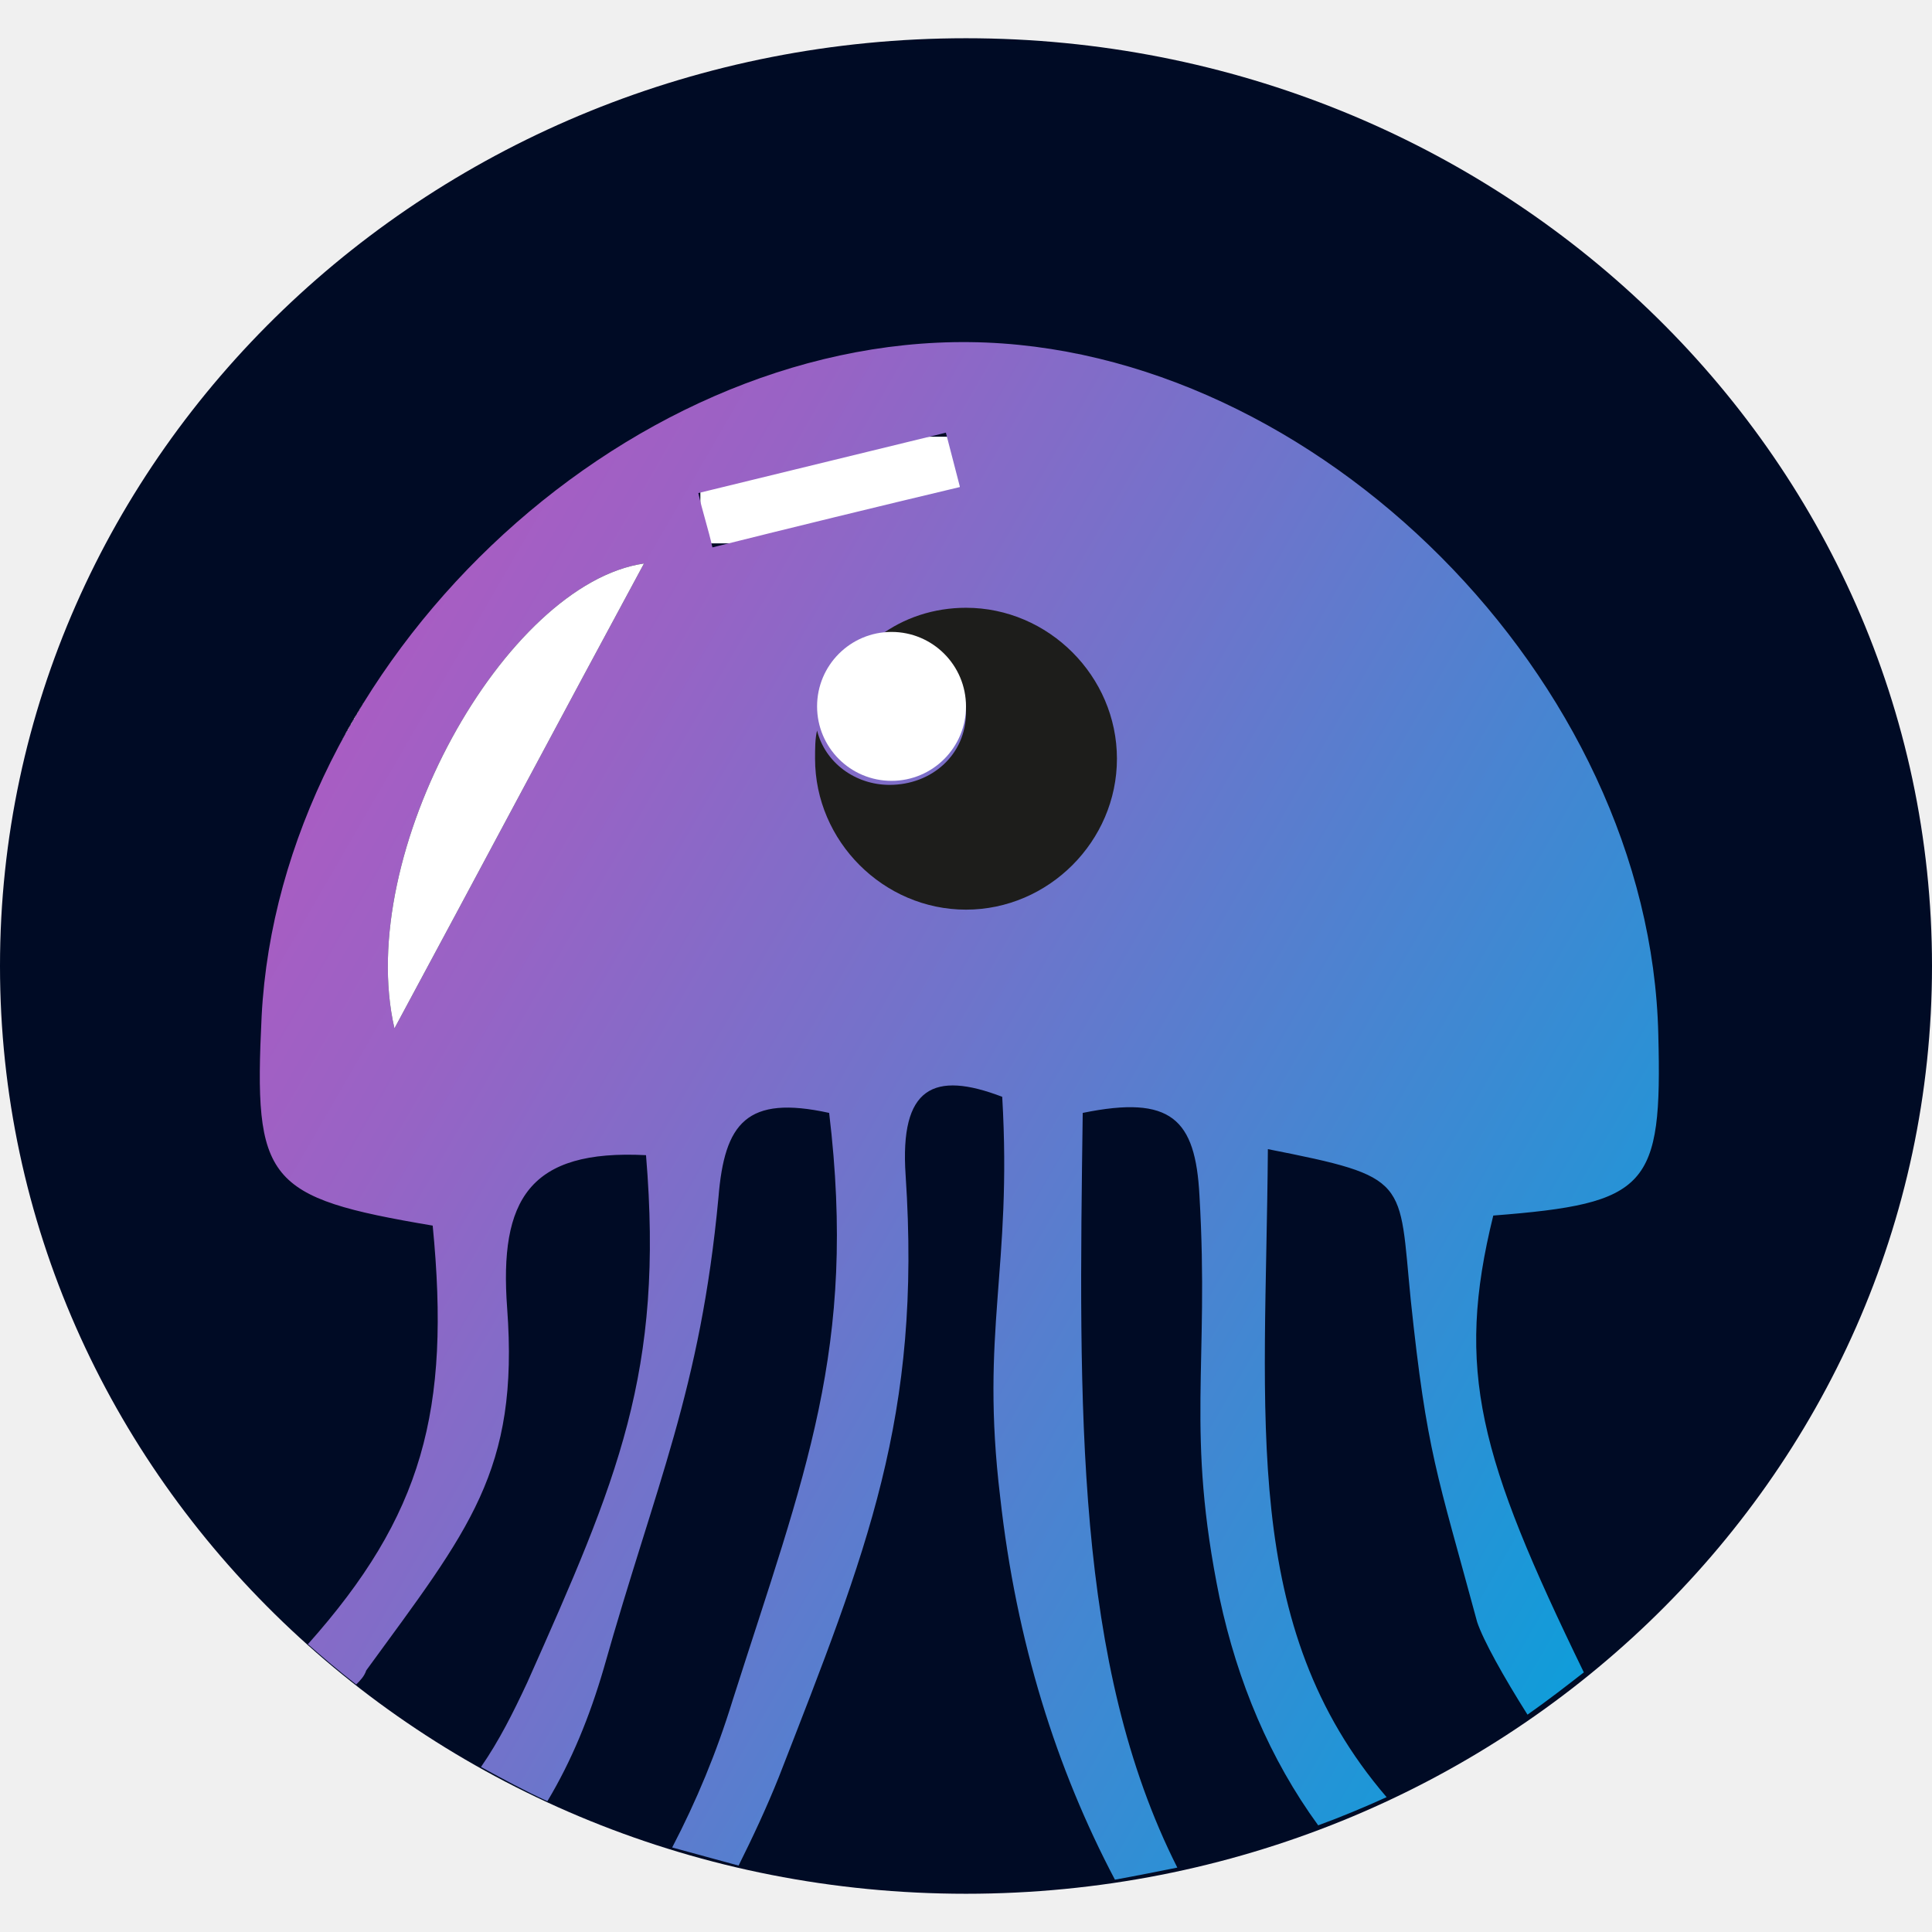
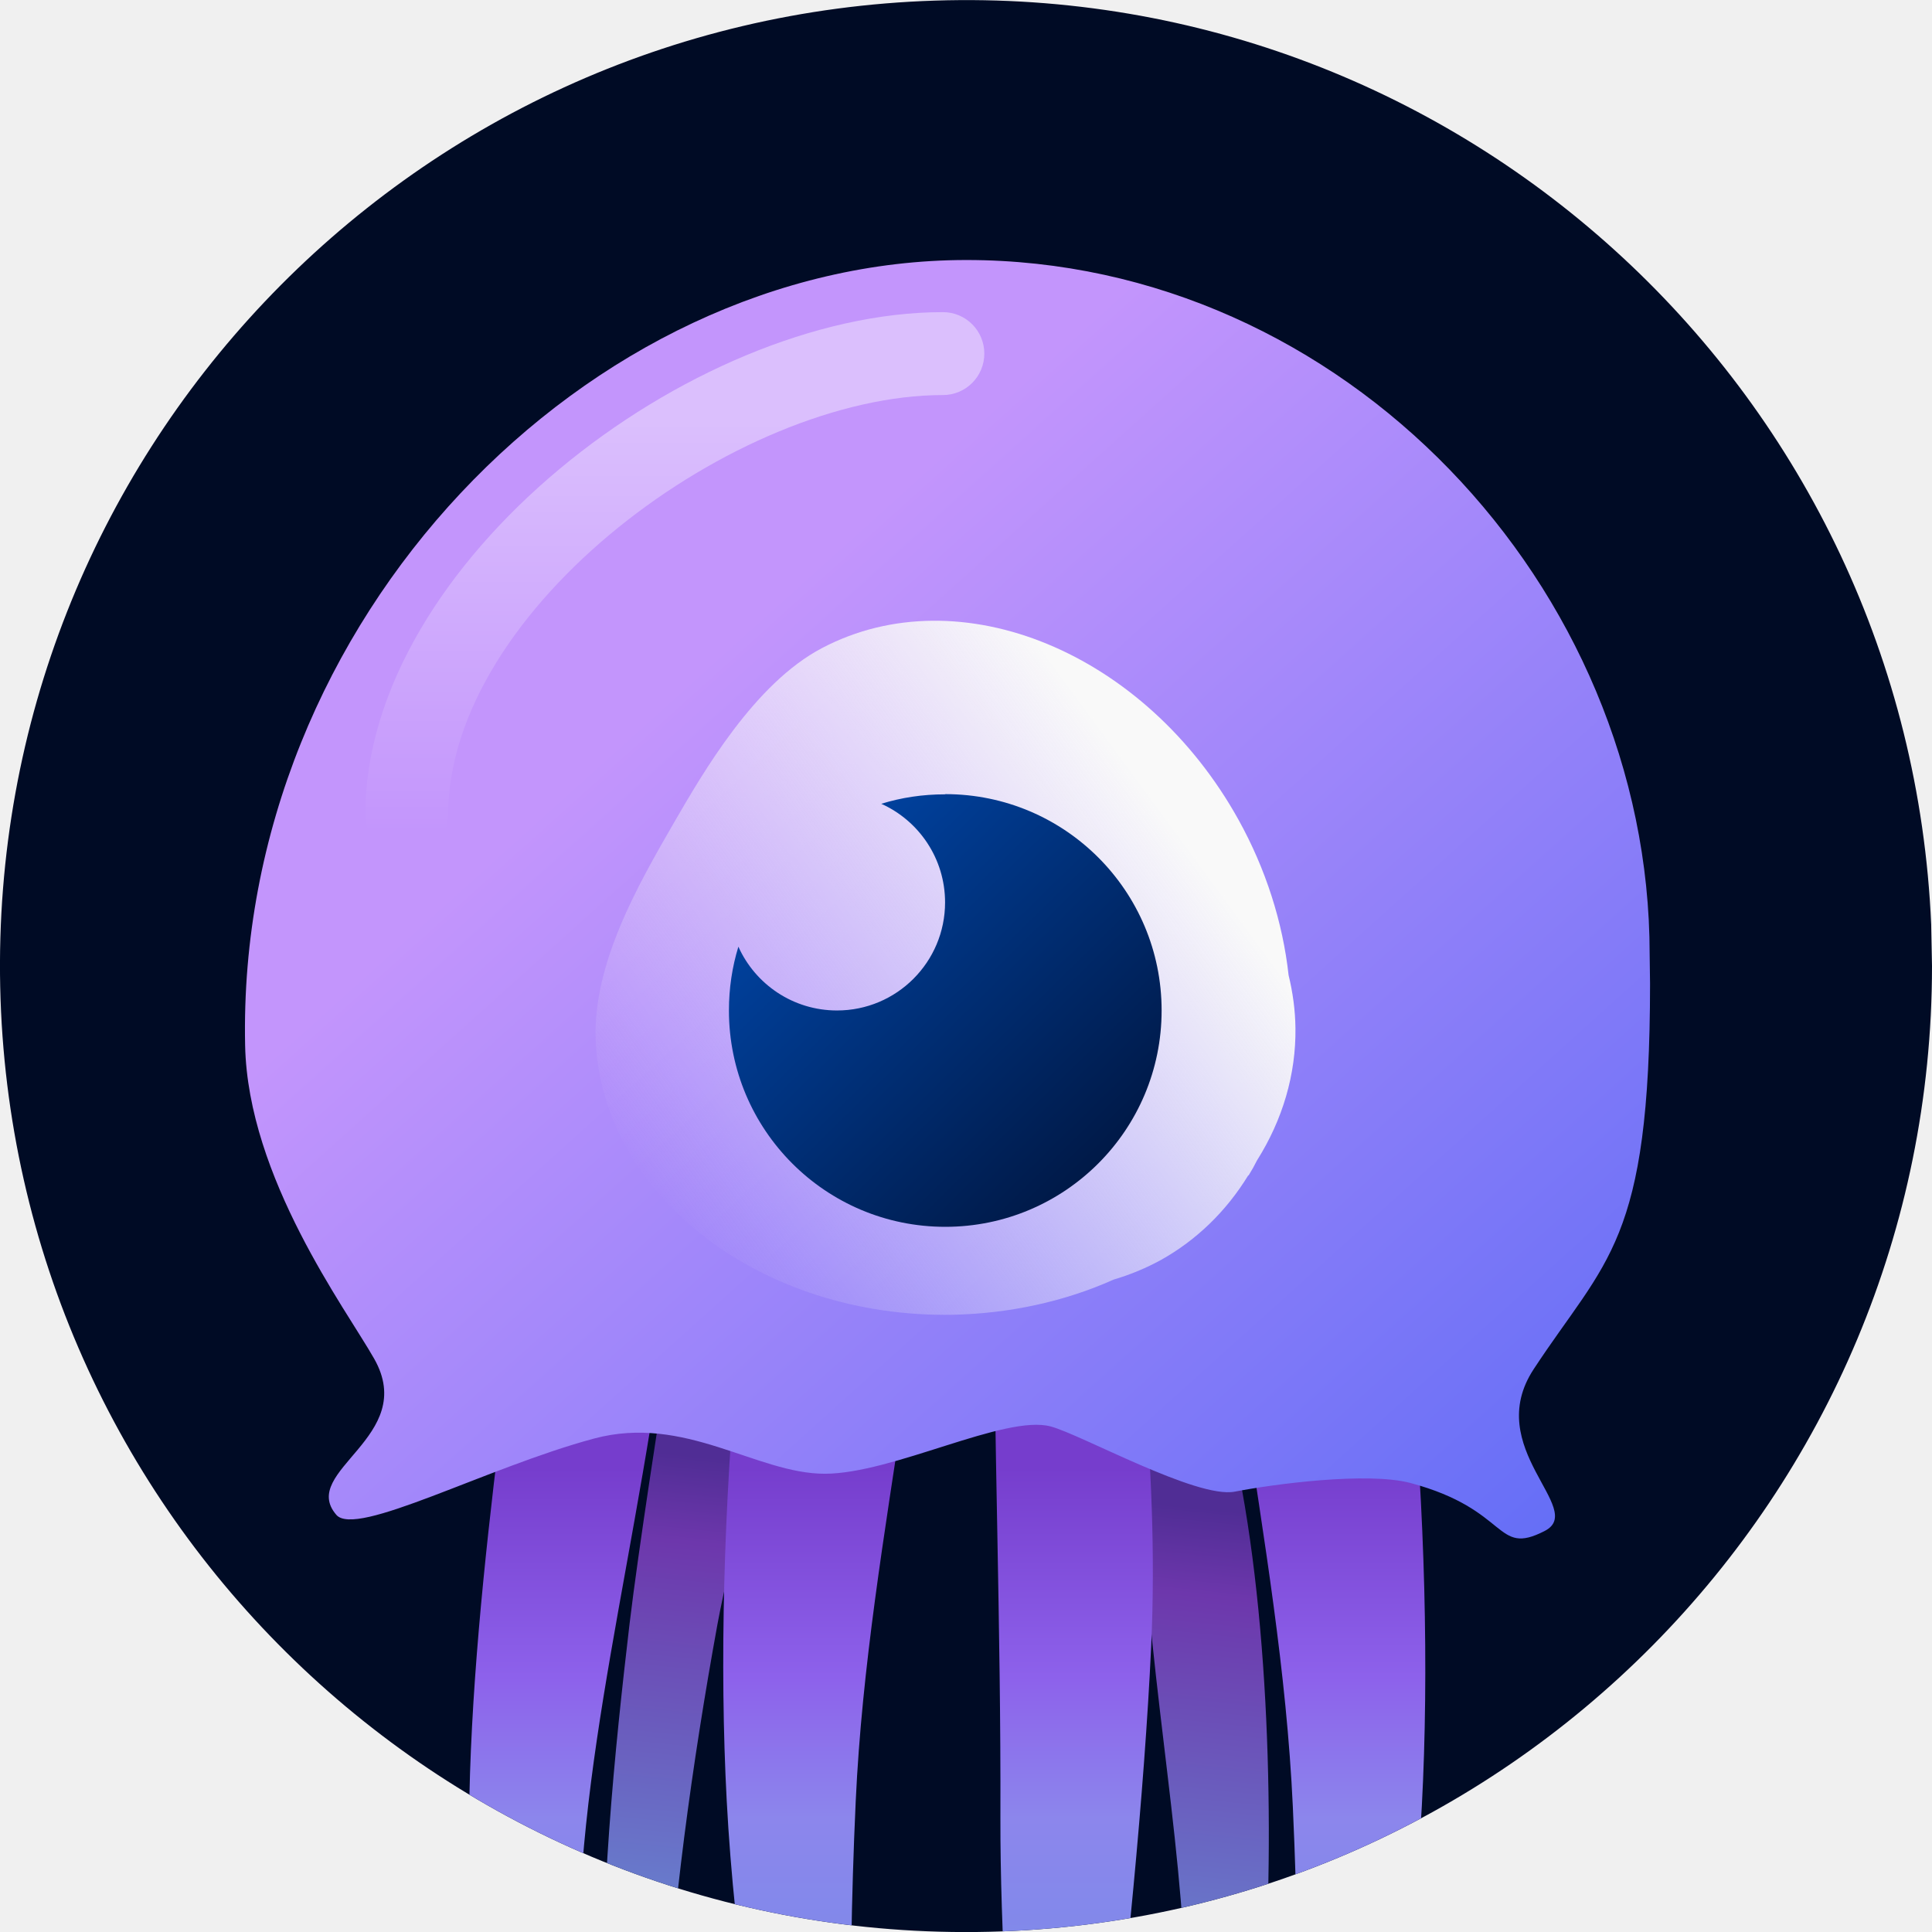
- <svg xmlns="http://www.w3.org/2000/svg" version="1.1" id="Layer_1" x="0px" y="0px" viewBox="0 0 96 96" style="enable-background:new 0 0 96 96;" xml:space="preserve">
-   <style type="text/css">
- 	.st0{opacity:0.2;fill-rule:evenodd;clip-rule:evenodd;fill:#131928;enable-background:new    ;}
- 	.st1{fill-rule:evenodd;clip-rule:evenodd;fill:url(#SVGID_1_);}
- 	.st2{fill:#000B25;}
- 	.st3{fill:#FFFFFF;}
- 	.st4{fill:url(#SVGID_00000095336865710271825490000009683653333454385338_);}
- 	.st5{fill-rule:evenodd;clip-rule:evenodd;fill:#1D1D1B;}
- </style>
-   <path class="st0" d="M80,52c0,15.5-12.5,28-28,28c-15.1,0-27.5-12-28-27c0,0.3,0,0.7,0,1c0,16.6,13.4,30,30,30s30-13.4,30-30  S70.6,24,54,24c-0.3,0-0.7,0-1,0C68,24.5,80,36.9,80,52z" />
-   <linearGradient id="SVGID_1_" gradientUnits="userSpaceOnUse" x1="28" y1="90" x2="28" y2="50" gradientTransform="matrix(1 0 0 -1 0 98)">
-     <stop offset="0" style="stop-color:#FFFFFF;stop-opacity:0.4" />
-     <stop offset="1" style="stop-color:#FFFFFF;stop-opacity:0" />
-   </linearGradient>
-   <path class="st1" d="M48,12c-19.9,0-36,16.1-36,36c0,2.2-1.8,4-4,4c-2.2,0-4-1.8-4-4C4,23.7,23.7,4,48,4c2.2,0,4,1.8,4,4  C52,10.2,50.2,12,48,12z" />
-   <ellipse class="st2" cx="48" cy="48" rx="48" ry="46.1" />
-   <rect x="34.8" y="21.7" class="st3" width="12.9" height="5.3" />
-   <linearGradient id="SVGID_00000124123951135562400370000011621398912477202562_" gradientUnits="userSpaceOnUse" x1="-178.075" y1="163.402" x2="-111.501" y2="124.966" gradientTransform="matrix(1 0 0 -1 194 202)">
-     <stop offset="0" style="stop-color:#FFFFFF" />
-     <stop offset="0" style="stop-color:#A85DC3" />
-     <stop offset="0.15" style="stop-color:#9863C5" />
-     <stop offset="0.43" style="stop-color:#6F74CB" />
-     <stop offset="0.83" style="stop-color:#2D90D5" />
-     <stop offset="1" style="stop-color:#0F9DDA" />
-   </linearGradient>
-   <path style="fill:url(#SVGID_00000124123951135562400370000011621398912477202562_);" d="M82.4,51.4C82,33.8,65.4,17.2,48.2,17  C30.8,16.8,13.9,33,13,50.5c-0.4,8.2,0.2,9,8.5,10.4c0.9,9.2-0.5,14.4-6.2,20.8c0.8,0.7,1.5,1.3,2.4,2c0.2-0.2,0.4-0.4,0.5-0.7  c5.1-7,7.6-9.9,7-18c-0.4-5.4,1.1-7.9,6.9-7.6c0.9,10.8-1.4,16.1-5.9,26.2c-0.7,1.5-1.4,2.9-2.3,4.2c1.1,0.6,2.2,1.2,3.3,1.7  c1.2-2,2.1-4.2,2.8-6.6c2.6-9.2,4.8-13.8,5.7-23.4c0.3-3.7,1.4-5.1,5.5-4.2c1.4,11.7-1.2,17.9-4.8,29.2c-0.8,2.6-1.8,5-3,7.3  c1.1,0.3,2.2,0.6,3.3,0.9c0.7-1.4,1.4-2.9,2-4.4c4.4-11.3,7.1-17.9,6.3-29.9c-0.3-4.4,1.4-5.2,4.8-3.9c0.5,8.6-1.1,11.6-0.1,19.9  c0.8,7.2,2.8,13.5,5.7,19c1.1-0.2,2.1-0.4,3.1-0.6c-5.1-10.1-4.9-22.8-4.7-37.5c4.4-0.9,5.6,0.3,5.8,4.1c0.5,8.5-0.7,11.7,1,20  c0.9,4.2,2.5,8,4.9,11.3c1.1-0.4,2.3-0.9,3.4-1.4c-7.3-8.5-6-18.8-5.9-32.2c7.1,1.4,6.5,1.5,7.1,7.5c0.8,7.6,1.3,8.6,3.3,16  c0.3,0.9,1.3,2.7,2.5,4.6c1-0.7,1.9-1.4,2.8-2.1c-5.2-10.7-6.4-15-4.5-22.7C81.9,59.8,82.6,59,82.4,51.4L82.4,51.4z M19.6,51.1  C17.6,42.4,25.1,29,32,28C28,35.4,23.8,43.3,19.6,51.1L19.6,51.1z M35.4,27.2c-0.2-0.9-0.5-1.8-0.7-2.7c4.1-1,8.2-2,12.3-3l0.7,2.7  C43.5,25.2,39.4,26.2,35.4,27.2z" />
-   <path class="st3" d="M19.6,51.1C17.6,42.4,25.1,29,32,28C28,35.4,23.8,43.3,19.6,51.1L19.6,51.1z" />
-   <path class="st5" d="M48,30.2c-1.6,0-3.1,0.5-4.3,1.4c0.2,0,0.4,0,0.5,0c2.1,0,3.8,1.7,3.8,3.8S46.3,39,44.2,39  c-1.7,0-3.2-1.1-3.6-2.7c-0.1,0.4-0.1,0.9-0.1,1.4c0,4.1,3.4,7.5,7.5,7.5s7.5-3.4,7.5-7.5S52.1,30.2,48,30.2L48,30.2z" />
-   <circle class="st3" cx="44.3" cy="35.1" r="3.7" />
+ <svg xmlns="http://www.w3.org/2000/svg" xmlns:xlink="http://www.w3.org/1999/xlink" id="Layer_1" data-name="Layer 1" viewBox="0 0 96 96">
+   <defs>
+     <style>
+       .cls-1 {
+         fill: url(#linear-gradient-8);
+         fill-rule: evenodd;
+       }
+ 
+       .cls-1, .cls-2, .cls-3, .cls-4, .cls-5, .cls-6, .cls-7, .cls-8, .cls-9, .cls-10, .cls-11, .cls-12 {
+         stroke-width: 0px;
+       }
+ 
+       .cls-2 {
+         fill: url(#linear-gradient);
+       }
+ 
+       .cls-3 {
+         fill: url(#linear-gradient-6);
+       }
+ 
+       .cls-4 {
+         fill: url(#linear-gradient-5);
+       }
+ 
+       .cls-5 {
+         fill: none;
+       }
+ 
+       .cls-6 {
+         fill: #000b25;
+         isolation: isolate;
+       }
+ 
+       .cls-7 {
+         fill: url(#linear-gradient-2);
+       }
+ 
+       .cls-8 {
+         fill: url(#linear-gradient-7);
+       }
+ 
+       .cls-9 {
+         fill: url(#linear-gradient-3);
+       }
+ 
+       .cls-13 {
+         clip-path: url(#clippath);
+       }
+ 
+       .cls-10 {
+         fill: url(#linear-gradient-9);
+       }
+ 
+       .cls-11 {
+         fill: url(#linear-gradient-10);
+       }
+ 
+       .cls-12 {
+         fill: url(#linear-gradient-4);
+       }
+     </style>
+     <clipPath id="clippath">
+       <path class="cls-5" d="M96,48c0,26.31-21.18,47.71-47.48,48C22.21,96.28.58,75.33.01,49.03-.55,22.73,20.16.87,46.46.03c26.3-.85,48.37,19.63,49.5,45.92" />
+     </clipPath>
+     <linearGradient id="linear-gradient" x1="-2288.19" y1="3162.77" x2="-2290.72" y2="3187.18" gradientTransform="translate(4039.33 -5462.46) scale(1.75)" gradientUnits="userSpaceOnUse">
+       <stop offset="0" stop-color="#502d95" />
+       <stop offset=".1" stop-color="#6d37ac" />
+       <stop offset=".57" stop-color="#6786d1" />
+     </linearGradient>
+     <linearGradient id="linear-gradient-2" x1="-2273.52" y1="3164.28" x2="-2276.05" y2="3188.7" xlink:href="#linear-gradient" />
+     <linearGradient id="linear-gradient-3" x1="-1907.6" y1="2952.38" x2="-1907.6" y2="2974.59" gradientTransform="translate(4109.3 -6186.12) scale(2.12)" gradientUnits="userSpaceOnUse">
+       <stop offset="0" stop-color="#763dcd" />
+       <stop offset=".22" stop-color="#8d61eb" />
+       <stop offset=".37" stop-color="#8c86ec" />
+       <stop offset=".64" stop-color="#748ce8" />
+       <stop offset=".9" stop-color="#6ba1e6" />
+     </linearGradient>
+     <linearGradient id="linear-gradient-4" x1="-1918.74" x2="-1918.74" y2="2974.59" xlink:href="#linear-gradient-3" />
+     <linearGradient id="linear-gradient-5" x1="-1924.52" x2="-1924.52" y2="2974.59" xlink:href="#linear-gradient-3" />
+     <linearGradient id="linear-gradient-6" x1="-1913.35" x2="-1913.35" y2="2974.59" xlink:href="#linear-gradient-3" />
+     <linearGradient id="linear-gradient-7" x1="-1760.05" y1="3099.23" x2="-1732.19" y2="3130.18" gradientTransform="translate(3182.56 -5512.01) scale(1.79)" gradientUnits="userSpaceOnUse">
+       <stop offset="0" stop-color="#c395fc" />
+       <stop offset="1" stop-color="#4f65f5" />
+     </linearGradient>
+     <linearGradient id="linear-gradient-8" x1="-1360.35" y1="6519.82" x2="-1360.35" y2="6560.46" gradientTransform="translate(727.31 -3304.43) scale(.51)" gradientUnits="userSpaceOnUse">
+       <stop offset="0" stop-color="#fff" stop-opacity=".4" />
+       <stop offset="1" stop-color="#fff" stop-opacity="0" />
+     </linearGradient>
+     <linearGradient id="linear-gradient-9" x1="-1566.33" y1="4189.27" x2="-1591.42" y2="4207.71" gradientTransform="translate(1655.89 -4232.25) scale(1.02)" gradientUnits="userSpaceOnUse">
+       <stop offset="0" stop-color="#f9f9f9" />
+       <stop offset="1" stop-color="#f9f9f9" stop-opacity="0" />
+     </linearGradient>
+     <linearGradient id="linear-gradient-10" x1="-1366.19" y1="3503.63" x2="-1354.06" y2="3516.01" gradientTransform="translate(1993.05 -4967.71) scale(1.43)" gradientUnits="userSpaceOnUse">
+       <stop offset="0" stop-color="#0043a2" />
+       <stop offset="1" stop-color="#00133a" />
+     </linearGradient>
+   </defs>
+   <path id="path10669-9-1-9-9-9" class="cls-6" d="M96,48c0,26.31-21.18,47.71-47.48,48C22.21,96.28.58,75.33.01,49.03-.55,22.73,20.16.87,46.46.03c26.3-.85,48.37,19.63,49.5,45.92" />
+   <g class="cls-13">
+     <g>
+       <g id="g6130-1-5-2-8-6">
+         <path id="rect1318-7-5-3-3-5-9-9-8-5-7-5-2-3-7-5-7-0" class="cls-2" d="M37.95,70.69l-5.06-1.13s-1.17,7.43-1.61,11.15c-.71,6.02-1.57,14.34-1.23,20.71.37,7.01,2.29,13.76,2.92,13.76s-.34-4.29.1-13.75c.29-6.3,1.33-13.87,2.58-20.72.62-3.38,2.42-10.02,2.42-10.02h-.12Z" />
+         <path id="rect1318-7-5-3-2-9-6-5-0-9-1-8-7-1-9-7-6-1-49-4-2-4" class="cls-7" d="M59.31,70.16h1.55c2.08,7.76,2.47,18.96,2.02,27.4-.49,9.29-3.03,18.23-3.87,18.23s.45-5.69-.13-18.21c-.39-8.35-2.16-16.2-2.35-27.41h2.78Z" />
+       </g>
+       <g id="g33645-2-2-8-7-6-64-4-7-0-8-1">
+         <path id="rect1318-7-5-3-2-9-6-5-0-9-1-8-7-1-9-0-9-6-5-2-0" class="cls-9" d="M63.99,45.86h2.49c3.33,12.42,4.89,30.36,4.17,43.88-.79,14.88-4.85,29.2-6.2,29.2s.71-9.11-.21-29.17c-.62-13.38-4.41-25.95-4.7-43.91h4.46-.01Z" />
+         <path id="rect1318-7-5-3-2-7-1-8-9-8-6-5-8-0-1-3-0-5-4-9-9-4" class="cls-12" d="M42.77,45.59h-2.49c-3.33,12.42-4.89,30.36-4.17,43.88.79,14.88,4.85,29.2,6.2,29.2s-.71-9.11.21-29.17c.62-13.38,4.41-25.95,4.7-43.91h-4.46,0Z" />
+         <path id="rect1318-7-5-3-3-5-9-9-8-5-7-4-0-3-4-9-8" class="cls-4" d="M35.08,39.95l-5.67-2.02s-2.08,13.26-2.87,19.92c-1.26,10.75-3.75,25.61-3.14,36.99.67,12.53,4.09,24.58,5.22,24.58s-.6-7.67.18-24.56c.52-11.26,3.97-21.94,5.14-37.01.47-5.99,1.37-17.9,1.37-17.9h-.23Z" />
+         <path id="rect1318-7-5-3-8-6-4-6-9-2-6-9-4-62-4-0-6-6-7" class="cls-3" d="M53.81,45.86l-5.11.87s.68,9.93.68,15.58c0,9.16.36,18.42.33,28.03-.03,11.05,1.81,29.55,2.77,29.55s4.06-23.82,4.72-38.06c.44-9.5-.97-17.84-1.22-23.52-.22-5.06-.93-11.88-.93-11.88l-1.25-.58h0Z" />
+       </g>
+       <path id="path354-3-3-0-0-7-7-5-6-8-3-92-0-0" class="cls-8" d="M81.99,48.88c0,12.9-2.19,13.68-5.78,19.15-2.58,3.92,2.64,6.96.55,8.04-2.5,1.29-1.71-1.05-6.67-2.38-2.15-.57-6.84.06-8.74.43-1.88.36-7.61-2.83-9.14-3.24-2.27-.61-7.84,2.35-11.23,2.35s-6.94-2.96-11.46-1.75c-5.36,1.44-11.83,4.94-12.81,3.79-1.88-2.19,4.1-3.86,1.88-7.76-1.4-2.47-6.27-8.98-6.41-15.56-.45-21.16,17.07-39.03,35.84-39.03s33.95,16.28,33.95,34.49" />
+       <path id="path263-7-9-9-4-2-7-7-0-2-2-8" class="cls-1" d="M46.85,19.63c-10.25,0-24.58,10.61-24.58,20.86,0,1.14-.92,2.06-2.06,2.06s-2.06-.92-2.06-2.06c0-12.52,16.17-24.98,28.7-24.98,1.14,0,2.06.92,2.06,2.06s-.92,2.06-2.06,2.06Z" />
+       <path id="path354-6-6-5-8-1-1-2-1-4-8-1-2-4-7-6" class="cls-10" d="M62.02,58.41c-1.09,1.78-2.57,3.21-4.32,4.19-.75.41-1.54.74-2.36.98-2.45,1.1-5.2,1.69-7.99,1.75-9.53.17-17.44-5.92-17.75-13.65-.15-3.79,2.11-7.72,3.86-10.75,1.48-2.56,4.03-6.97,7.39-8.73,6.85-3.6,16.08.21,20.7,8.55,1.34,2.42,2.19,5.07,2.48,7.71.21.86.33,1.74.34,2.62.03,2.29-.63,4.55-1.91,6.58-.13.26-.27.51-.42.75h-.02Z" />
+       <path id="path259-2-6-4-6-7-0-1-0-5-9-4-7-1-5-7-6-2" class="cls-11" d="M46.97,39.46c5.94,0,10.75,4.81,10.75,10.75s-4.81,10.75-10.75,10.75-10.75-4.81-10.75-10.75c0-1.1.16-2.16.47-3.17.84,1.87,2.72,3.17,4.9,3.17,2.97,0,5.37-2.41,5.37-5.37,0-2.18-1.3-4.06-3.17-4.9,1-.31,2.06-.47,3.17-.47h.01Z" />
+     </g>
+   </g>
</svg>
